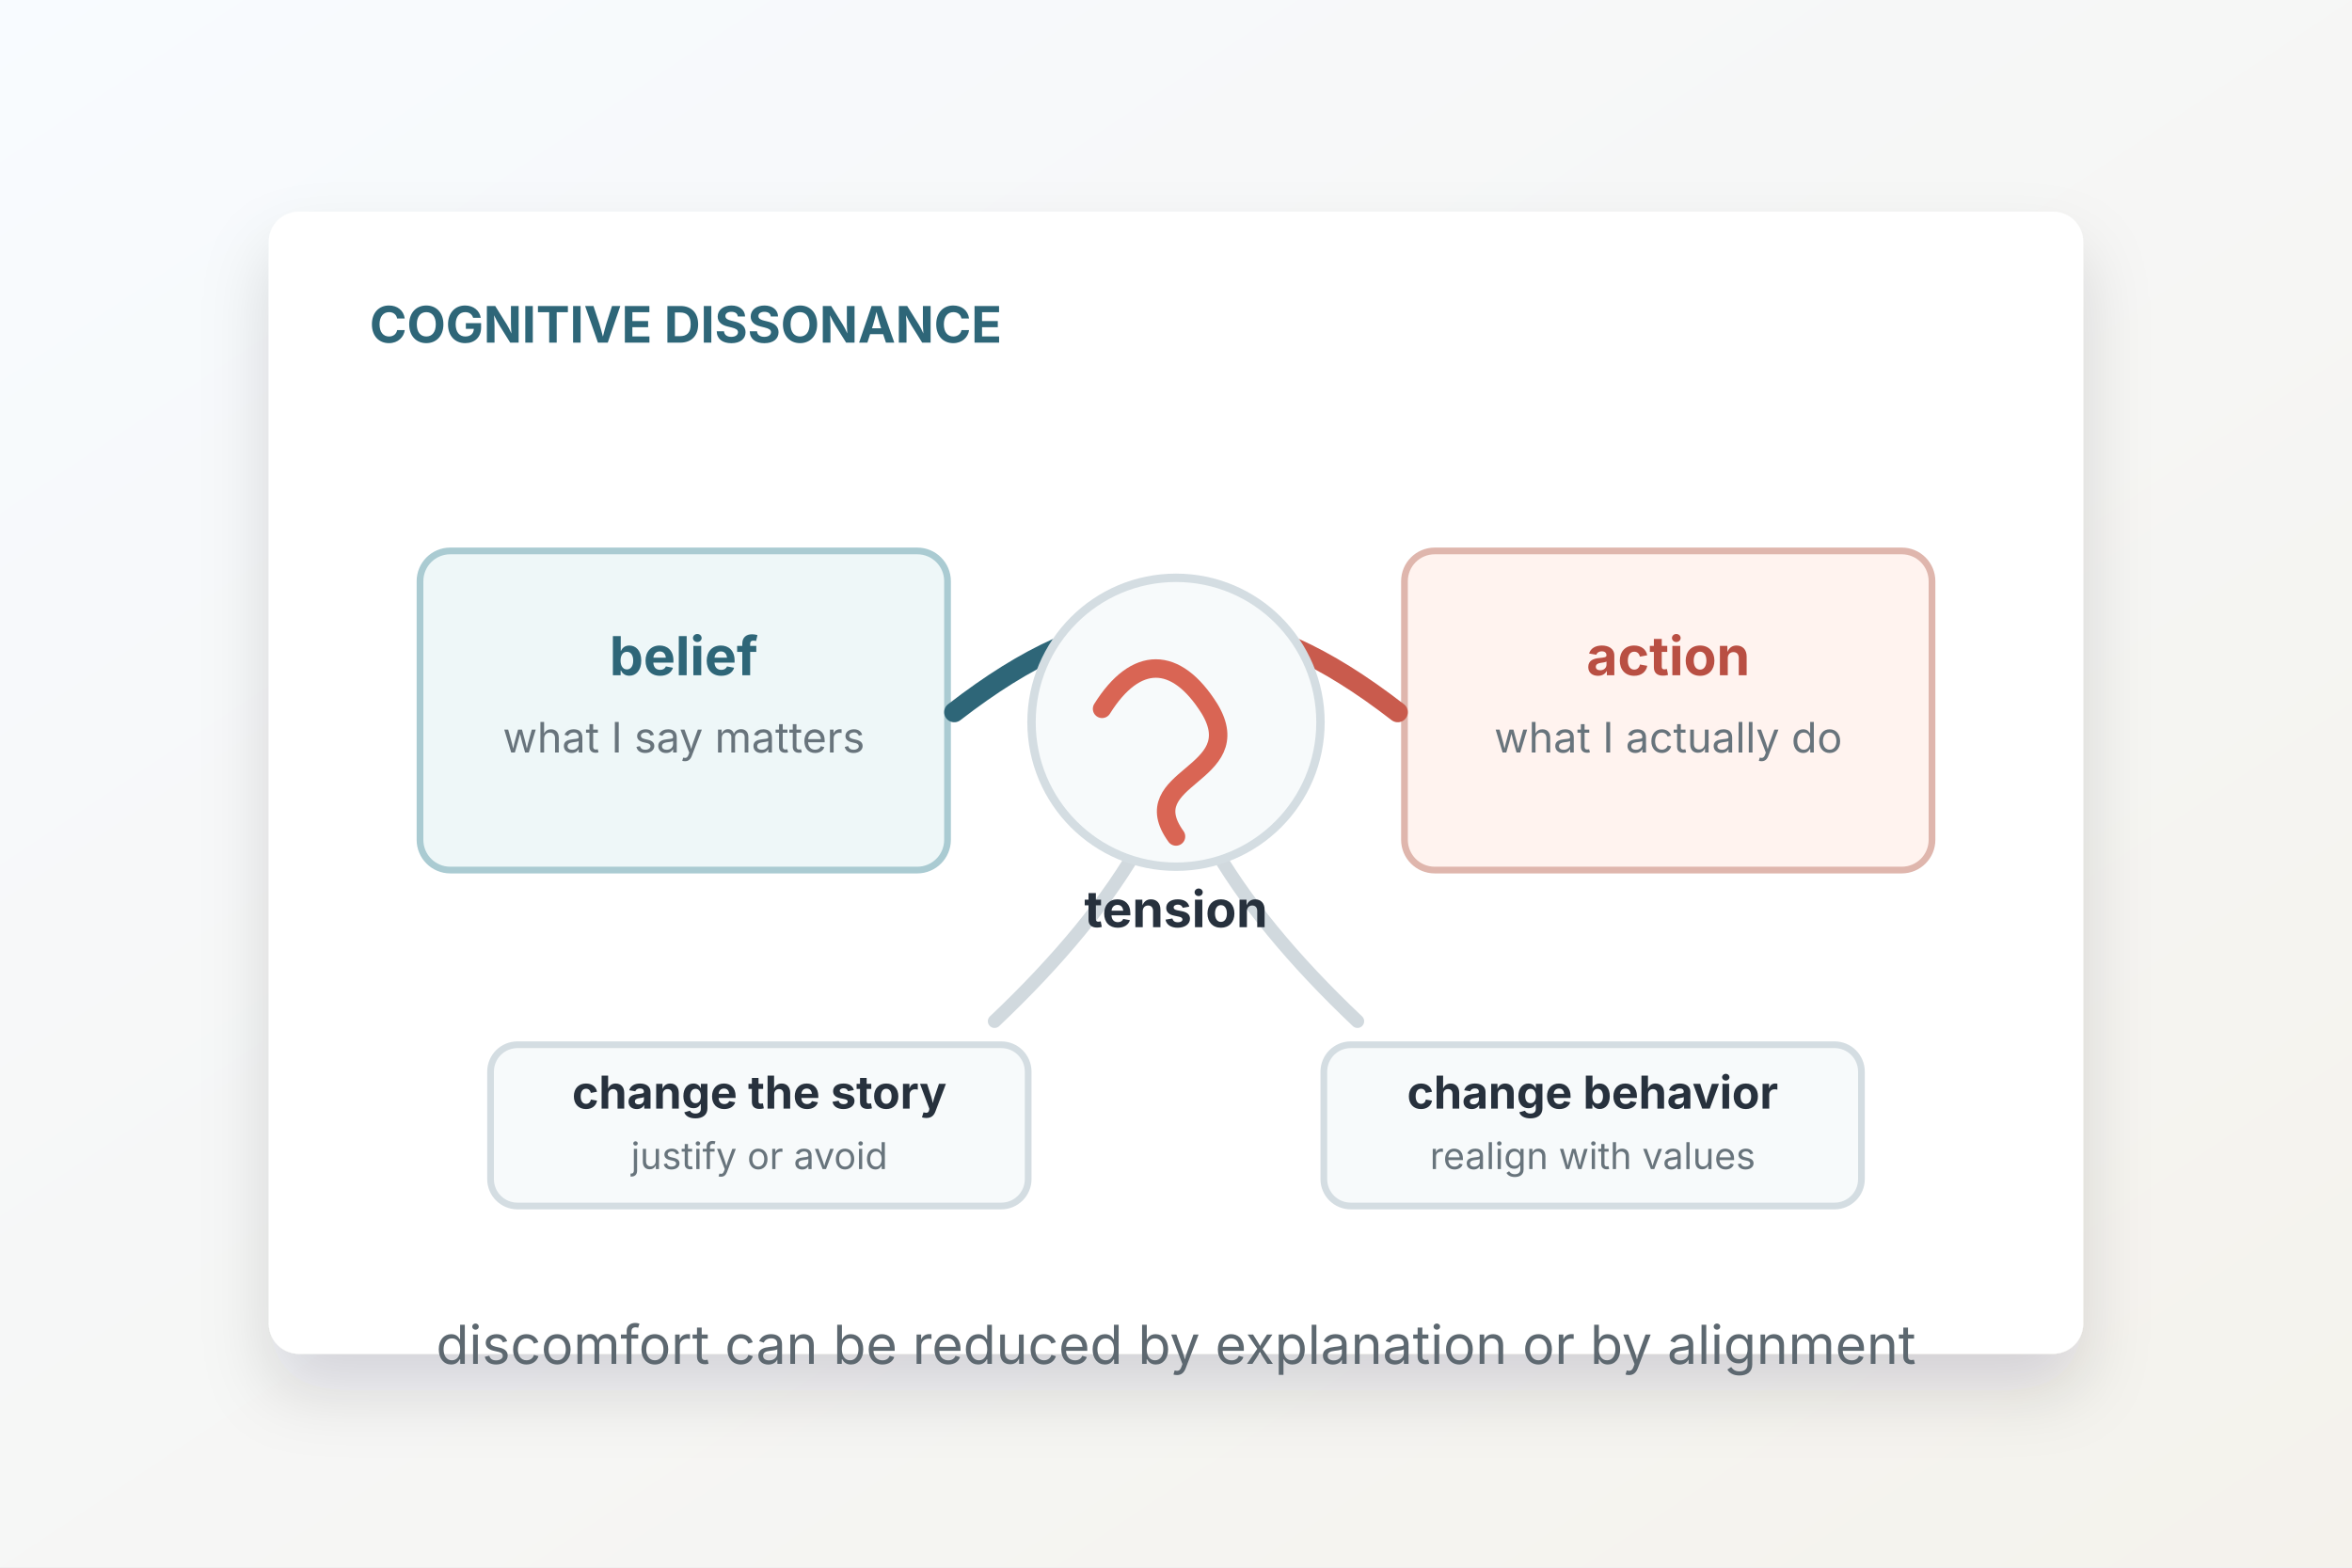
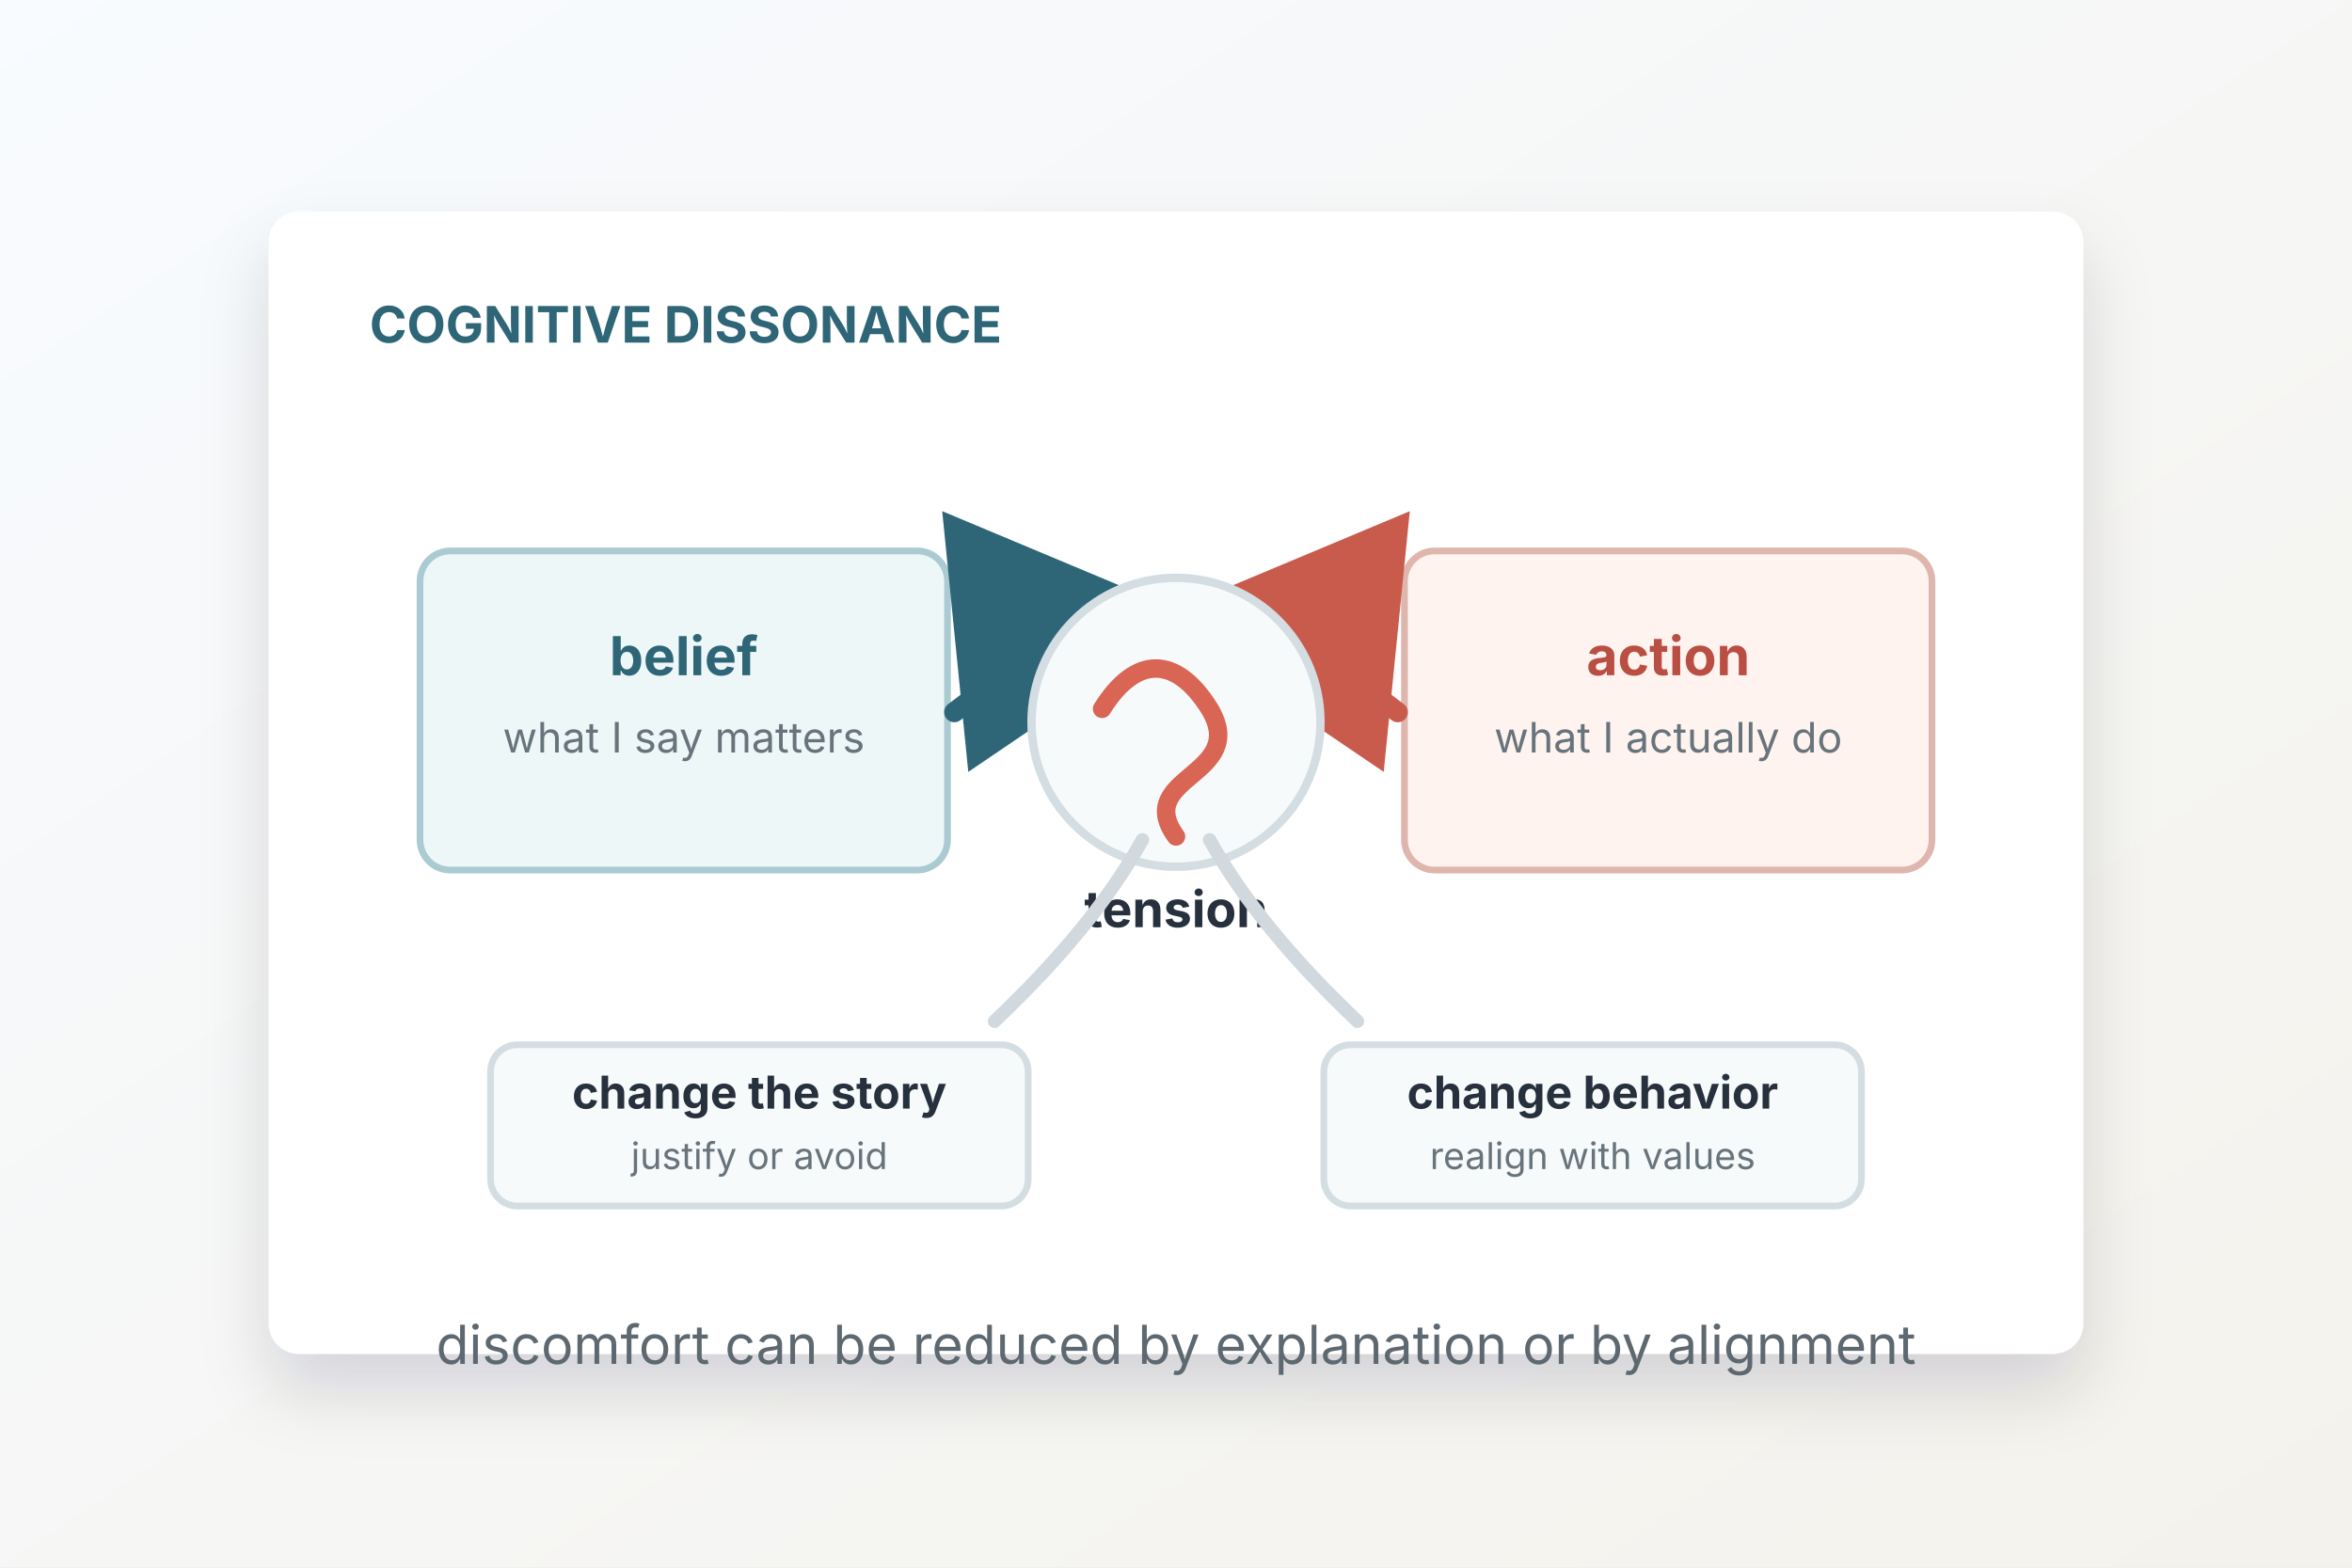
<svg xmlns="http://www.w3.org/2000/svg" viewBox="0 0 1400 933" role="img" aria-labelledby="title desc">
  <defs>
    <linearGradient id="bg" x1="0" x2="1" y1="0" y2="1">
      <stop offset="0" stop-color="#f8fbff" />
      <stop offset="1" stop-color="#f4f2ec" />
    </linearGradient>
    <filter id="shadow" x="-20%" y="-20%" width="140%" height="140%">
      <feDropShadow dx="0" dy="22" stdDeviation="20" flood-color="#17212b" flood-opacity="0.14" />
    </filter>
+     <marker id="arrow-blue" markerWidth="15" markerHeight="15" refX="11" refY="7.5" orient="auto">
+       <path d="M1 1 L13 7.5 L1 14 Z" fill="#2e6678" />
+     </marker>
+     <marker id="arrow-red" markerWidth="15" markerHeight="15" refX="11" refY="7.5" orient="auto">
+       <path d="M1 1 L13 7.5 L1 14 Z" fill="#c95b4d" />
+     </marker>
  </defs>
  <rect width="1400" height="933" fill="url(#bg)" />
  <rect x="160" y="126" width="1080" height="680" rx="18" fill="#ffffff" filter="url(#shadow)" />
  <text x="220" y="204" fill="#2e6678" font-family="Inter, Arial, sans-serif" font-size="30" font-weight="700">COGNITIVE DISSONANCE</text>
  <rect x="250" y="328" width="314" height="190" rx="18" fill="#eef7f8" stroke="#aacbd2" stroke-width="4" />
  <text x="407" y="402" text-anchor="middle" fill="#2e6678" font-family="Inter, Arial, sans-serif" font-size="32" font-weight="700">belief</text>
  <text x="407" y="448" text-anchor="middle" fill="#68747c" font-family="Inter, Arial, sans-serif" font-size="25">what I say matters</text>
  <rect x="836" y="328" width="314" height="190" rx="18" fill="#fff3ef" stroke="#dfb6ad" stroke-width="4" />
  <text x="993" y="402" text-anchor="middle" fill="#b94f43" font-family="Inter, Arial, sans-serif" font-size="32" font-weight="700">action</text>
  <text x="993" y="448" text-anchor="middle" fill="#68747c" font-family="Inter, Arial, sans-serif" font-size="25">what I actually do</text>
  <path d="M568 424 C 612 390, 648 374, 688 370" fill="none" stroke="#2e6678" stroke-width="12" stroke-linecap="round" marker-end="url(#arrow-blue)" />
  <path d="M832 424 C 788 390, 752 374, 712 370" fill="none" stroke="#c95b4d" stroke-width="12" stroke-linecap="round" marker-end="url(#arrow-red)" />
-   <path d="M592 608 C 630 572, 660 536, 680 500" fill="none" stroke="#d1d9de" stroke-width="8" stroke-linecap="round" />
-   <path d="M808 608 C 770 572, 740 536, 720 500" fill="none" stroke="#d1d9de" stroke-width="8" stroke-linecap="round" />
  <circle cx="700" cy="430" r="86" fill="#f7fafb" stroke="#d4dde2" stroke-width="5" />
  <path d="M656 422 C 676 390, 700 390, 720 422 C 744 462, 674 462, 700 498" fill="none" stroke="#d96554" stroke-width="11" stroke-linecap="round" />
  <text x="700" y="552" text-anchor="middle" fill="#27313d" font-family="Inter, Arial, sans-serif" font-size="30" font-weight="700">tension</text>
  <rect x="292" y="622" width="320" height="96" rx="16" fill="#f7fafb" stroke="#d4dde2" stroke-width="4" />
  <text x="452" y="660" text-anchor="middle" fill="#27313d" font-family="Inter, Arial, sans-serif" font-size="27" font-weight="700">change the story</text>
  <text x="452" y="696" text-anchor="middle" fill="#68747c" font-family="Inter, Arial, sans-serif" font-size="22">justify or avoid</text>
  <rect x="788" y="622" width="320" height="96" rx="16" fill="#f7fafb" stroke="#d4dde2" stroke-width="4" />
  <text x="948" y="660" text-anchor="middle" fill="#27313d" font-family="Inter, Arial, sans-serif" font-size="27" font-weight="700">change behavior</text>
  <text x="948" y="696" text-anchor="middle" fill="#68747c" font-family="Inter, Arial, sans-serif" font-size="22">realign with values</text>
+   <path d="M592 608 C 630 572, 660 536, 680 500" fill="none" stroke="#d1d9de" stroke-width="8" stroke-linecap="round" />
+   <path d="M808 608 C 770 572, 740 536, 720 500" fill="none" stroke="#d1d9de" stroke-width="8" stroke-linecap="round" />
  <text x="700" y="812" text-anchor="middle" fill="#5d6870" font-family="Inter, Arial, sans-serif" font-size="32">discomfort can be reduced by explanation or by alignment</text>
</svg>
